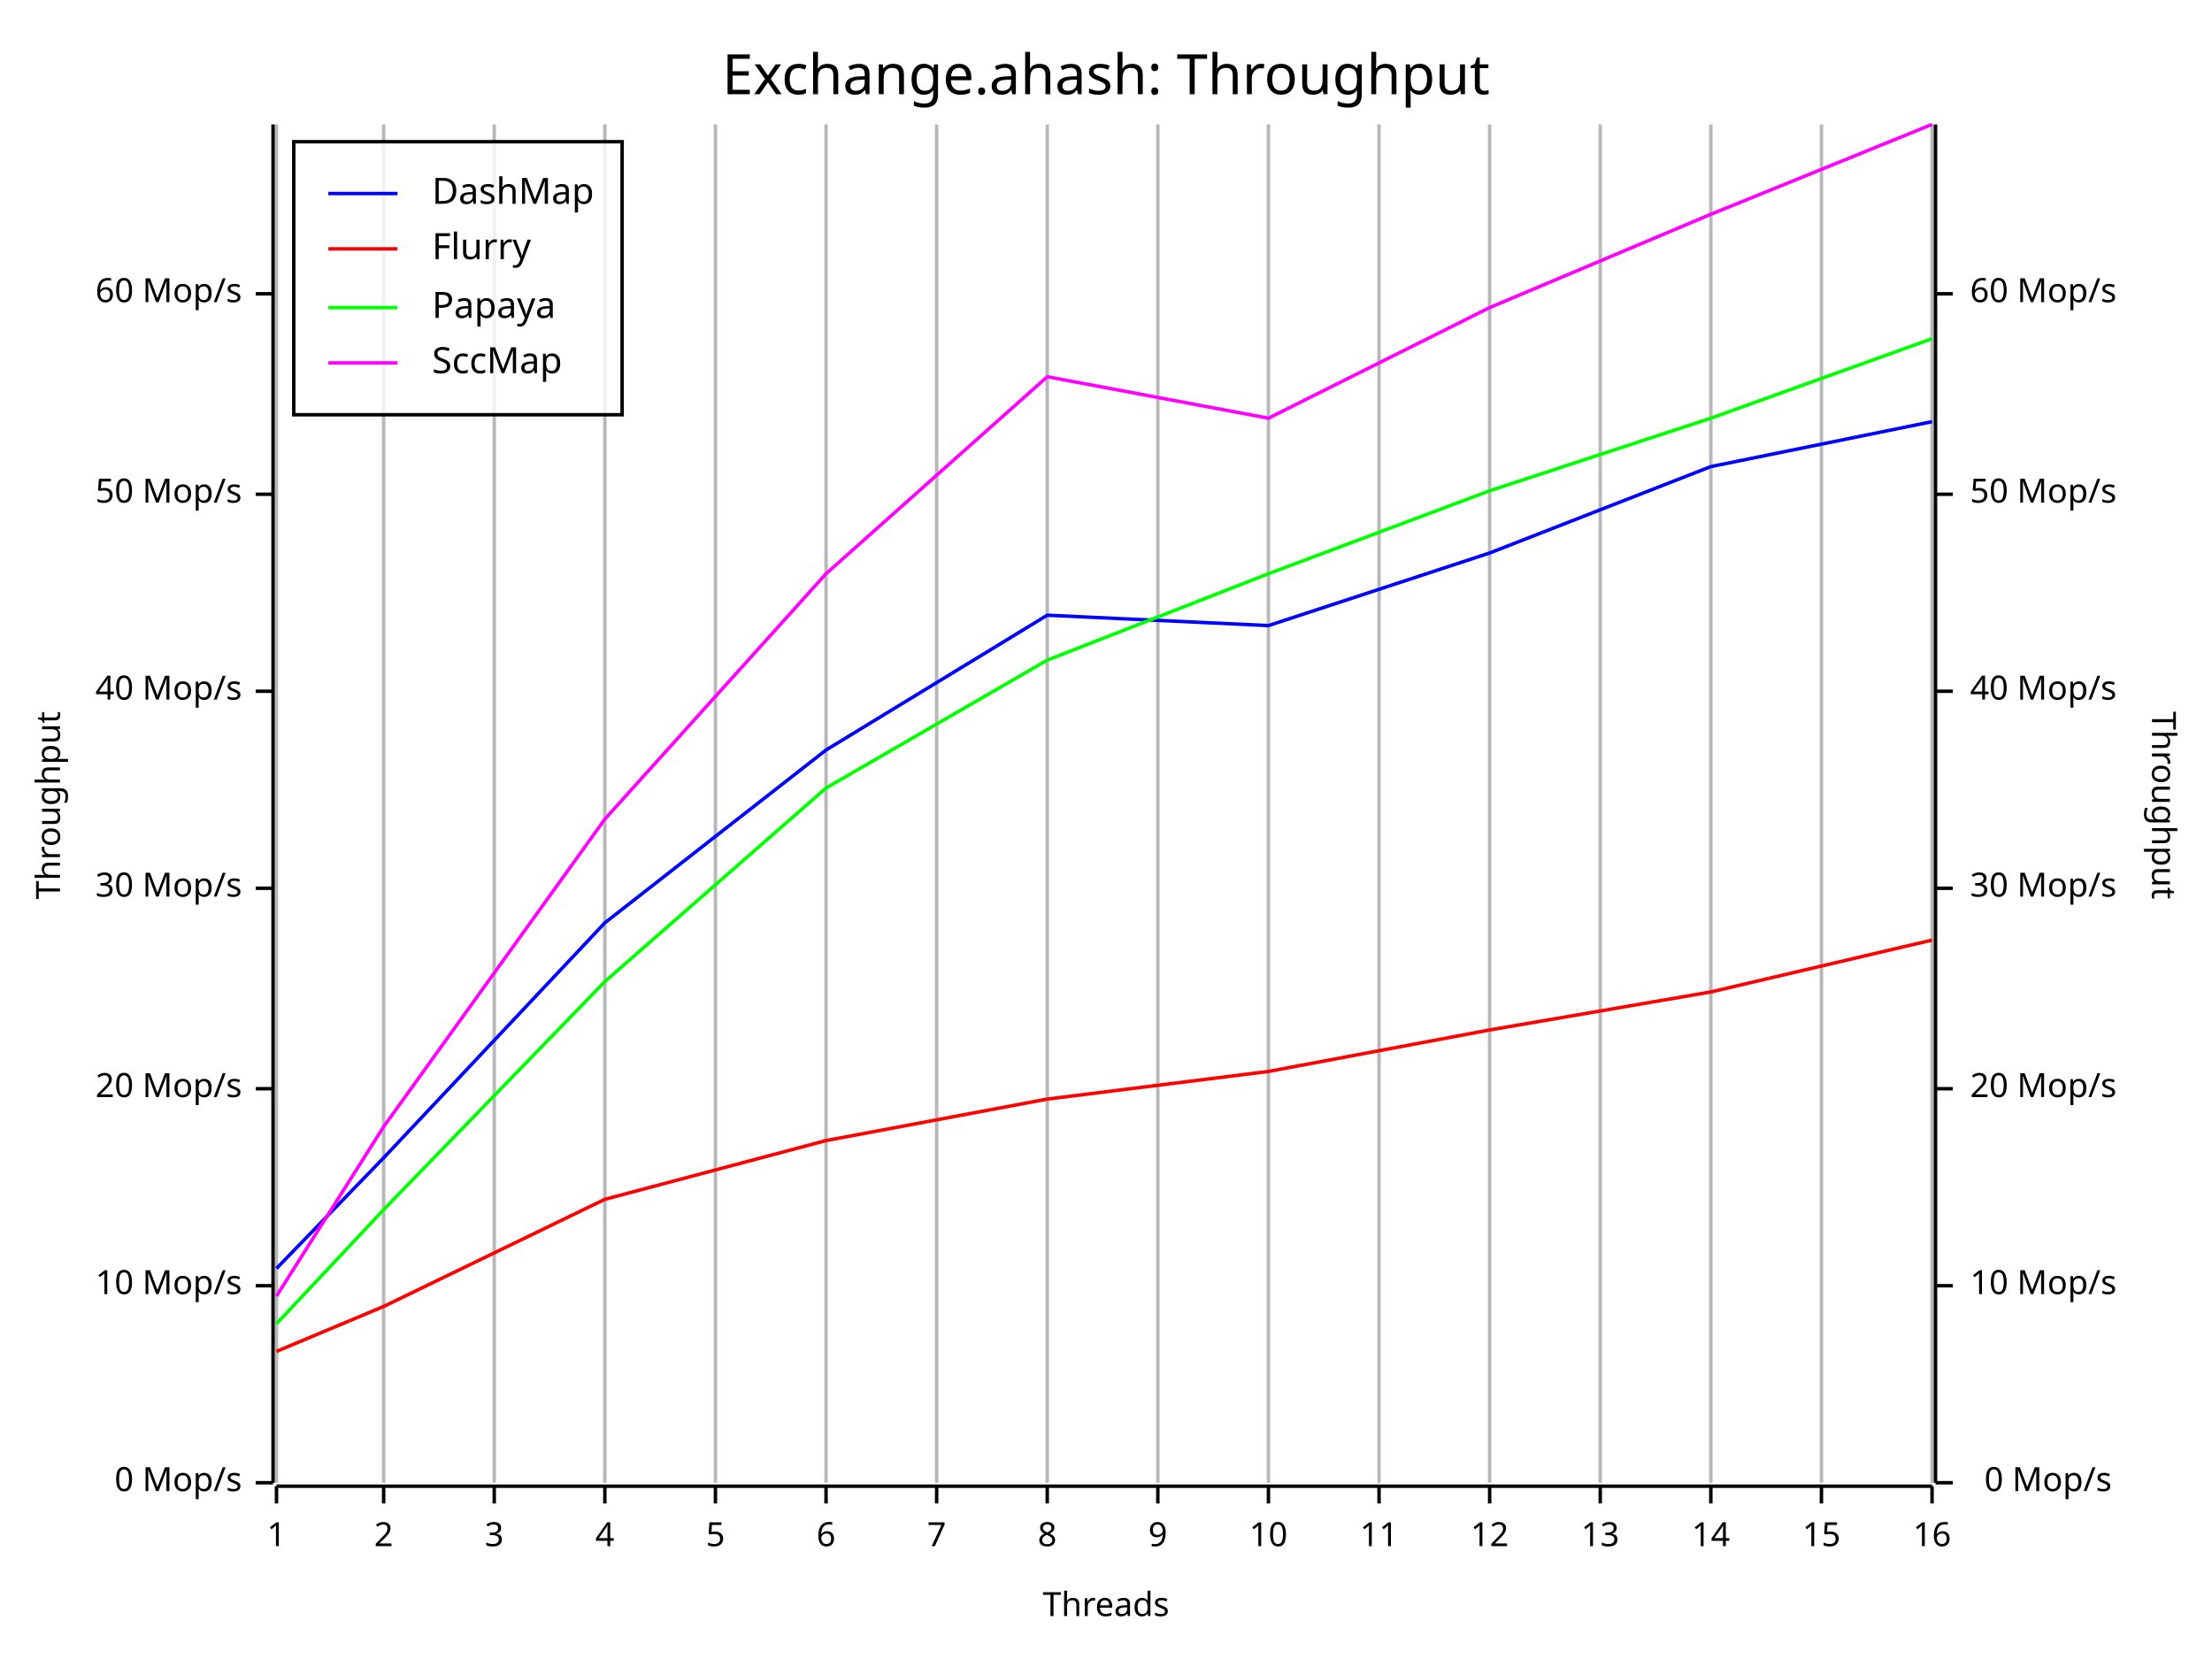
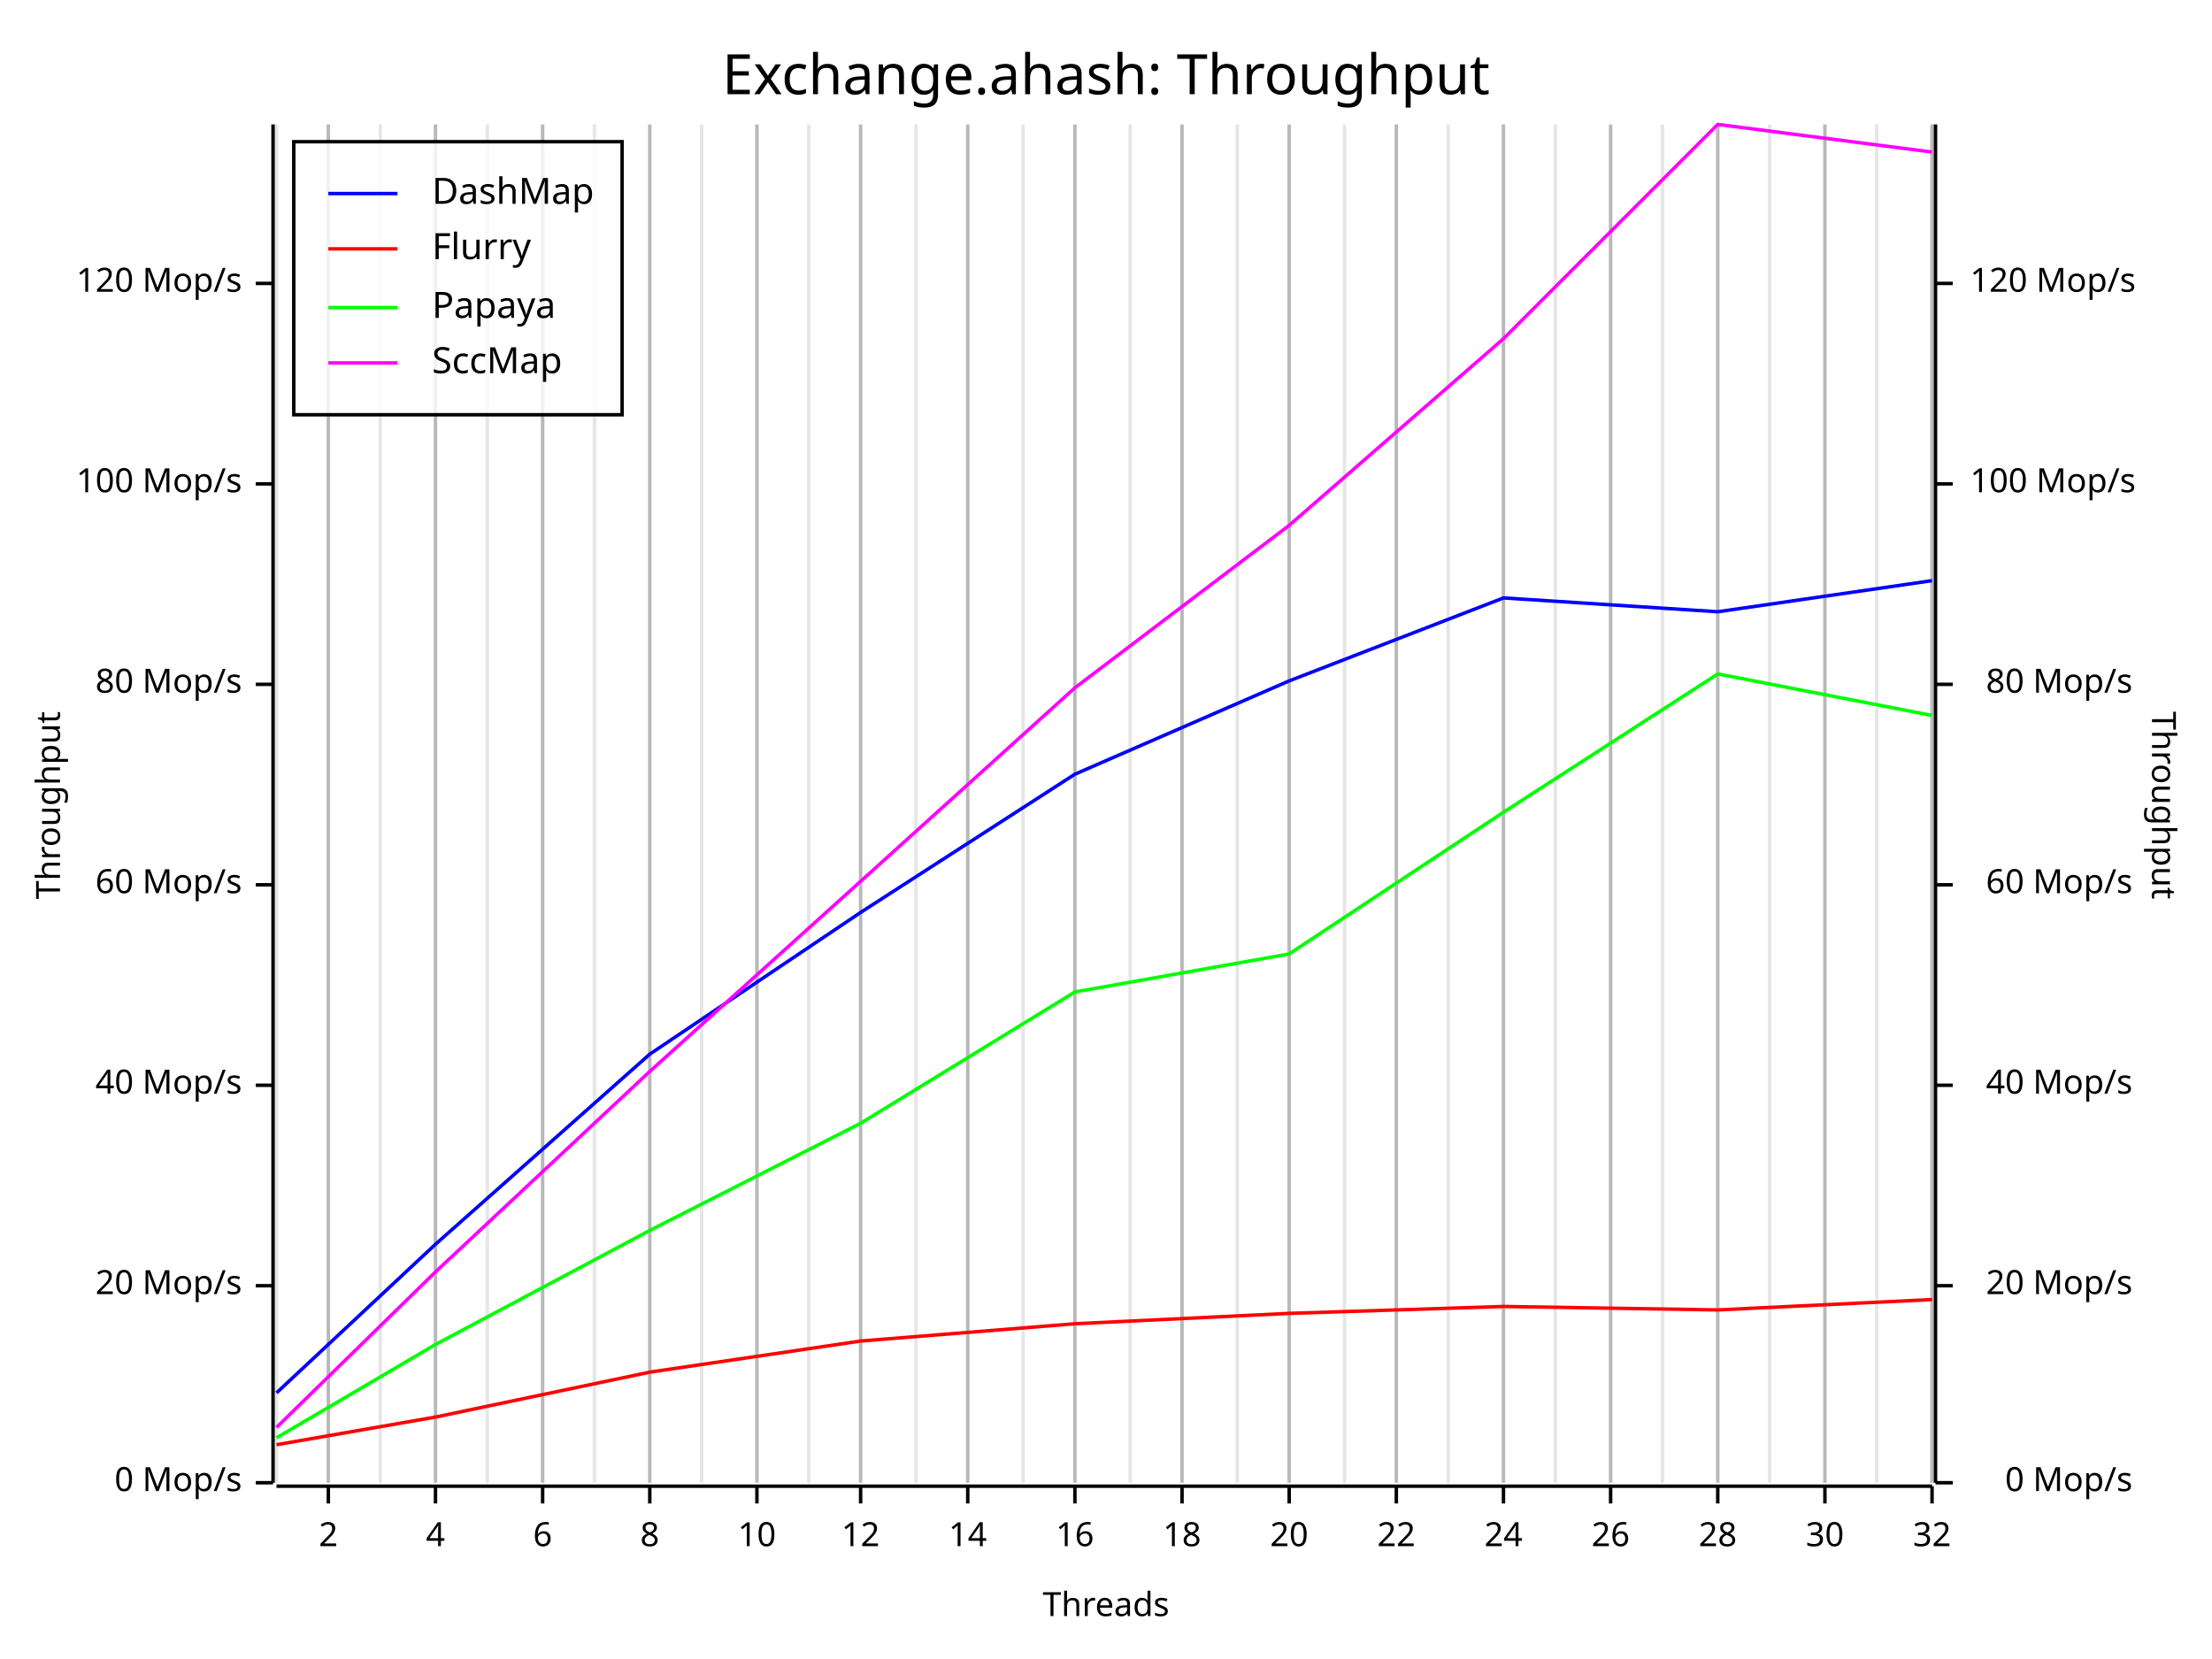
<svg xmlns="http://www.w3.org/2000/svg" width="640" height="480" viewBox="0 0 640 480">
  <rect x="0" y="0" width="640" height="480" opacity="1" fill="#FFFFFF" stroke="none" />
  <text x="320" y="15" dy="0.76em" text-anchor="middle" font-family="Fira Code" font-size="16.129" opacity="1" fill="#000000">
Exchange.ahash: Throughput
</text>
  <line opacity="0.1" stroke="#000000" stroke-width="1" x1="80" y1="429" x2="80" y2="36" />
-   <line opacity="0.1" stroke="#000000" stroke-width="1" x1="111" y1="429" x2="111" y2="36" />
-   <line opacity="0.1" stroke="#000000" stroke-width="1" x1="143" y1="429" x2="143" y2="36" />
-   <line opacity="0.1" stroke="#000000" stroke-width="1" x1="175" y1="429" x2="175" y2="36" />
-   <line opacity="0.1" stroke="#000000" stroke-width="1" x1="207" y1="429" x2="207" y2="36" />
-   <line opacity="0.1" stroke="#000000" stroke-width="1" x1="239" y1="429" x2="239" y2="36" />
-   <line opacity="0.1" stroke="#000000" stroke-width="1" x1="271" y1="429" x2="271" y2="36" />
-   <line opacity="0.1" stroke="#000000" stroke-width="1" x1="303" y1="429" x2="303" y2="36" />
-   <line opacity="0.1" stroke="#000000" stroke-width="1" x1="335" y1="429" x2="335" y2="36" />
-   <line opacity="0.1" stroke="#000000" stroke-width="1" x1="367" y1="429" x2="367" y2="36" />
-   <line opacity="0.1" stroke="#000000" stroke-width="1" x1="399" y1="429" x2="399" y2="36" />
-   <line opacity="0.1" stroke="#000000" stroke-width="1" x1="431" y1="429" x2="431" y2="36" />
-   <line opacity="0.1" stroke="#000000" stroke-width="1" x1="463" y1="429" x2="463" y2="36" />
-   <line opacity="0.1" stroke="#000000" stroke-width="1" x1="495" y1="429" x2="495" y2="36" />
-   <line opacity="0.1" stroke="#000000" stroke-width="1" x1="527" y1="429" x2="527" y2="36" />
+   <line opacity="0.1" stroke="#000000" stroke-width="1" x1="95" y1="429" x2="95" y2="36" />
+   <line opacity="0.1" stroke="#000000" stroke-width="1" x1="110" y1="429" x2="110" y2="36" />
+   <line opacity="0.1" stroke="#000000" stroke-width="1" x1="126" y1="429" x2="126" y2="36" />
+   <line opacity="0.1" stroke="#000000" stroke-width="1" x1="141" y1="429" x2="141" y2="36" />
+   <line opacity="0.1" stroke="#000000" stroke-width="1" x1="157" y1="429" x2="157" y2="36" />
+   <line opacity="0.1" stroke="#000000" stroke-width="1" x1="172" y1="429" x2="172" y2="36" />
+   <line opacity="0.1" stroke="#000000" stroke-width="1" x1="188" y1="429" x2="188" y2="36" />
+   <line opacity="0.1" stroke="#000000" stroke-width="1" x1="203" y1="429" x2="203" y2="36" />
+   <line opacity="0.1" stroke="#000000" stroke-width="1" x1="219" y1="429" x2="219" y2="36" />
+   <line opacity="0.1" stroke="#000000" stroke-width="1" x1="234" y1="429" x2="234" y2="36" />
+   <line opacity="0.1" stroke="#000000" stroke-width="1" x1="249" y1="429" x2="249" y2="36" />
+   <line opacity="0.1" stroke="#000000" stroke-width="1" x1="265" y1="429" x2="265" y2="36" />
+   <line opacity="0.1" stroke="#000000" stroke-width="1" x1="280" y1="429" x2="280" y2="36" />
+   <line opacity="0.1" stroke="#000000" stroke-width="1" x1="296" y1="429" x2="296" y2="36" />
+   <line opacity="0.1" stroke="#000000" stroke-width="1" x1="311" y1="429" x2="311" y2="36" />
+   <line opacity="0.1" stroke="#000000" stroke-width="1" x1="327" y1="429" x2="327" y2="36" />
+   <line opacity="0.1" stroke="#000000" stroke-width="1" x1="342" y1="429" x2="342" y2="36" />
+   <line opacity="0.1" stroke="#000000" stroke-width="1" x1="358" y1="429" x2="358" y2="36" />
+   <line opacity="0.1" stroke="#000000" stroke-width="1" x1="373" y1="429" x2="373" y2="36" />
+   <line opacity="0.1" stroke="#000000" stroke-width="1" x1="389" y1="429" x2="389" y2="36" />
+   <line opacity="0.1" stroke="#000000" stroke-width="1" x1="404" y1="429" x2="404" y2="36" />
+   <line opacity="0.1" stroke="#000000" stroke-width="1" x1="419" y1="429" x2="419" y2="36" />
+   <line opacity="0.1" stroke="#000000" stroke-width="1" x1="435" y1="429" x2="435" y2="36" />
+   <line opacity="0.1" stroke="#000000" stroke-width="1" x1="450" y1="429" x2="450" y2="36" />
+   <line opacity="0.1" stroke="#000000" stroke-width="1" x1="466" y1="429" x2="466" y2="36" />
+   <line opacity="0.1" stroke="#000000" stroke-width="1" x1="481" y1="429" x2="481" y2="36" />
+   <line opacity="0.1" stroke="#000000" stroke-width="1" x1="497" y1="429" x2="497" y2="36" />
+   <line opacity="0.1" stroke="#000000" stroke-width="1" x1="512" y1="429" x2="512" y2="36" />
+   <line opacity="0.1" stroke="#000000" stroke-width="1" x1="528" y1="429" x2="528" y2="36" />
+   <line opacity="0.1" stroke="#000000" stroke-width="1" x1="543" y1="429" x2="543" y2="36" />
  <line opacity="0.1" stroke="#000000" stroke-width="1" x1="559" y1="429" x2="559" y2="36" />
  <text x="10" y="233" dy="0.76em" text-anchor="middle" font-family="sans-serif" font-size="9.677" opacity="1" fill="#000000" transform="rotate(270, 10, 233)">
Throughput
</text>
  <text x="320" y="470" dy="-0.5ex" text-anchor="middle" font-family="sans-serif" font-size="9.677" opacity="1" fill="#000000">
Threads
</text>
  <text x="630" y="233" dy="0.76em" text-anchor="middle" font-family="sans-serif" font-size="9.677" opacity="1" fill="#000000" transform="rotate(90, 630, 233)">
Throughput
</text>
-   <line opacity="0.2" stroke="#000000" stroke-width="1" x1="80" y1="429" x2="80" y2="36" />
-   <line opacity="0.2" stroke="#000000" stroke-width="1" x1="111" y1="429" x2="111" y2="36" />
-   <line opacity="0.2" stroke="#000000" stroke-width="1" x1="143" y1="429" x2="143" y2="36" />
-   <line opacity="0.2" stroke="#000000" stroke-width="1" x1="175" y1="429" x2="175" y2="36" />
-   <line opacity="0.2" stroke="#000000" stroke-width="1" x1="207" y1="429" x2="207" y2="36" />
-   <line opacity="0.2" stroke="#000000" stroke-width="1" x1="239" y1="429" x2="239" y2="36" />
-   <line opacity="0.2" stroke="#000000" stroke-width="1" x1="271" y1="429" x2="271" y2="36" />
-   <line opacity="0.2" stroke="#000000" stroke-width="1" x1="303" y1="429" x2="303" y2="36" />
-   <line opacity="0.2" stroke="#000000" stroke-width="1" x1="335" y1="429" x2="335" y2="36" />
-   <line opacity="0.2" stroke="#000000" stroke-width="1" x1="367" y1="429" x2="367" y2="36" />
-   <line opacity="0.2" stroke="#000000" stroke-width="1" x1="399" y1="429" x2="399" y2="36" />
-   <line opacity="0.2" stroke="#000000" stroke-width="1" x1="431" y1="429" x2="431" y2="36" />
-   <line opacity="0.2" stroke="#000000" stroke-width="1" x1="463" y1="429" x2="463" y2="36" />
-   <line opacity="0.2" stroke="#000000" stroke-width="1" x1="495" y1="429" x2="495" y2="36" />
-   <line opacity="0.2" stroke="#000000" stroke-width="1" x1="527" y1="429" x2="527" y2="36" />
+   <line opacity="0.2" stroke="#000000" stroke-width="1" x1="95" y1="429" x2="95" y2="36" />
+   <line opacity="0.2" stroke="#000000" stroke-width="1" x1="126" y1="429" x2="126" y2="36" />
+   <line opacity="0.2" stroke="#000000" stroke-width="1" x1="157" y1="429" x2="157" y2="36" />
+   <line opacity="0.2" stroke="#000000" stroke-width="1" x1="188" y1="429" x2="188" y2="36" />
+   <line opacity="0.2" stroke="#000000" stroke-width="1" x1="219" y1="429" x2="219" y2="36" />
+   <line opacity="0.2" stroke="#000000" stroke-width="1" x1="249" y1="429" x2="249" y2="36" />
+   <line opacity="0.2" stroke="#000000" stroke-width="1" x1="280" y1="429" x2="280" y2="36" />
+   <line opacity="0.2" stroke="#000000" stroke-width="1" x1="311" y1="429" x2="311" y2="36" />
+   <line opacity="0.2" stroke="#000000" stroke-width="1" x1="342" y1="429" x2="342" y2="36" />
+   <line opacity="0.2" stroke="#000000" stroke-width="1" x1="373" y1="429" x2="373" y2="36" />
+   <line opacity="0.2" stroke="#000000" stroke-width="1" x1="404" y1="429" x2="404" y2="36" />
+   <line opacity="0.2" stroke="#000000" stroke-width="1" x1="435" y1="429" x2="435" y2="36" />
+   <line opacity="0.2" stroke="#000000" stroke-width="1" x1="466" y1="429" x2="466" y2="36" />
+   <line opacity="0.2" stroke="#000000" stroke-width="1" x1="497" y1="429" x2="497" y2="36" />
+   <line opacity="0.2" stroke="#000000" stroke-width="1" x1="528" y1="429" x2="528" y2="36" />
  <line opacity="0.2" stroke="#000000" stroke-width="1" x1="559" y1="429" x2="559" y2="36" />
  <polyline fill="none" opacity="1" stroke="#000000" stroke-width="1" points="79,36 79,429 " />
  <text x="70" y="429" dy="0.5ex" text-anchor="end" font-family="sans-serif" font-size="9.677" opacity="1" fill="#000000">
0 Mop/s
</text>
  <polyline fill="none" opacity="1" stroke="#000000" stroke-width="1" points="74,429 79,429 " />
  <text x="70" y="372" dy="0.5ex" text-anchor="end" font-family="sans-serif" font-size="9.677" opacity="1" fill="#000000">
- 10 Mop/s
+ 20 Mop/s
</text>
  <polyline fill="none" opacity="1" stroke="#000000" stroke-width="1" points="74,372 79,372 " />
-   <text x="70" y="315" dy="0.5ex" text-anchor="end" font-family="sans-serif" font-size="9.677" opacity="1" fill="#000000">
- 20 Mop/s
- </text>
-   <polyline fill="none" opacity="1" stroke="#000000" stroke-width="1" points="74,315 79,315 " />
-   <text x="70" y="257" dy="0.5ex" text-anchor="end" font-family="sans-serif" font-size="9.677" opacity="1" fill="#000000">
- 30 Mop/s
- </text>
-   <polyline fill="none" opacity="1" stroke="#000000" stroke-width="1" points="74,257 79,257 " />
-   <text x="70" y="200" dy="0.5ex" text-anchor="end" font-family="sans-serif" font-size="9.677" opacity="1" fill="#000000">
+   <text x="70" y="314" dy="0.5ex" text-anchor="end" font-family="sans-serif" font-size="9.677" opacity="1" fill="#000000">
40 Mop/s
</text>
-   <polyline fill="none" opacity="1" stroke="#000000" stroke-width="1" points="74,200 79,200 " />
-   <text x="70" y="143" dy="0.5ex" text-anchor="end" font-family="sans-serif" font-size="9.677" opacity="1" fill="#000000">
- 50 Mop/s
- </text>
-   <polyline fill="none" opacity="1" stroke="#000000" stroke-width="1" points="74,143 79,143 " />
-   <text x="70" y="85" dy="0.5ex" text-anchor="end" font-family="sans-serif" font-size="9.677" opacity="1" fill="#000000">
+   <polyline fill="none" opacity="1" stroke="#000000" stroke-width="1" points="74,314 79,314 " />
+   <text x="70" y="256" dy="0.5ex" text-anchor="end" font-family="sans-serif" font-size="9.677" opacity="1" fill="#000000">
60 Mop/s
</text>
-   <polyline fill="none" opacity="1" stroke="#000000" stroke-width="1" points="74,85 79,85 " />
+   <polyline fill="none" opacity="1" stroke="#000000" stroke-width="1" points="74,256 79,256 " />
+   <text x="70" y="198" dy="0.5ex" text-anchor="end" font-family="sans-serif" font-size="9.677" opacity="1" fill="#000000">
+ 80 Mop/s
+ </text>
+   <polyline fill="none" opacity="1" stroke="#000000" stroke-width="1" points="74,198 79,198 " />
+   <text x="70" y="140" dy="0.5ex" text-anchor="end" font-family="sans-serif" font-size="9.677" opacity="1" fill="#000000">
+ 100 Mop/s
+ </text>
+   <polyline fill="none" opacity="1" stroke="#000000" stroke-width="1" points="74,140 79,140 " />
+   <text x="70" y="82" dy="0.5ex" text-anchor="end" font-family="sans-serif" font-size="9.677" opacity="1" fill="#000000">
+ 120 Mop/s
+ </text>
+   <polyline fill="none" opacity="1" stroke="#000000" stroke-width="1" points="74,82 79,82 " />
  <polyline fill="none" opacity="1" stroke="#000000" stroke-width="1" points="80,430 559,430 " />
-   <text x="80" y="440" dy="0.76em" text-anchor="middle" font-family="sans-serif" font-size="9.677" opacity="1" fill="#000000">
- 1
- </text>
-   <polyline fill="none" opacity="1" stroke="#000000" stroke-width="1" points="80,430 80,435 " />
-   <text x="111" y="440" dy="0.76em" text-anchor="middle" font-family="sans-serif" font-size="9.677" opacity="1" fill="#000000">
+   <text x="95" y="440" dy="0.76em" text-anchor="middle" font-family="sans-serif" font-size="9.677" opacity="1" fill="#000000">
2
</text>
-   <polyline fill="none" opacity="1" stroke="#000000" stroke-width="1" points="111,430 111,435 " />
-   <text x="143" y="440" dy="0.76em" text-anchor="middle" font-family="sans-serif" font-size="9.677" opacity="1" fill="#000000">
- 3
- </text>
-   <polyline fill="none" opacity="1" stroke="#000000" stroke-width="1" points="143,430 143,435 " />
-   <text x="175" y="440" dy="0.76em" text-anchor="middle" font-family="sans-serif" font-size="9.677" opacity="1" fill="#000000">
+   <polyline fill="none" opacity="1" stroke="#000000" stroke-width="1" points="95,430 95,435 " />
+   <text x="126" y="440" dy="0.76em" text-anchor="middle" font-family="sans-serif" font-size="9.677" opacity="1" fill="#000000">
4
</text>
-   <polyline fill="none" opacity="1" stroke="#000000" stroke-width="1" points="175,430 175,435 " />
-   <text x="207" y="440" dy="0.76em" text-anchor="middle" font-family="sans-serif" font-size="9.677" opacity="1" fill="#000000">
- 5
- </text>
-   <polyline fill="none" opacity="1" stroke="#000000" stroke-width="1" points="207,430 207,435 " />
-   <text x="239" y="440" dy="0.76em" text-anchor="middle" font-family="sans-serif" font-size="9.677" opacity="1" fill="#000000">
+   <polyline fill="none" opacity="1" stroke="#000000" stroke-width="1" points="126,430 126,435 " />
+   <text x="157" y="440" dy="0.76em" text-anchor="middle" font-family="sans-serif" font-size="9.677" opacity="1" fill="#000000">
6
</text>
-   <polyline fill="none" opacity="1" stroke="#000000" stroke-width="1" points="239,430 239,435 " />
-   <text x="271" y="440" dy="0.76em" text-anchor="middle" font-family="sans-serif" font-size="9.677" opacity="1" fill="#000000">
- 7
- </text>
-   <polyline fill="none" opacity="1" stroke="#000000" stroke-width="1" points="271,430 271,435 " />
-   <text x="303" y="440" dy="0.76em" text-anchor="middle" font-family="sans-serif" font-size="9.677" opacity="1" fill="#000000">
+   <polyline fill="none" opacity="1" stroke="#000000" stroke-width="1" points="157,430 157,435 " />
+   <text x="188" y="440" dy="0.76em" text-anchor="middle" font-family="sans-serif" font-size="9.677" opacity="1" fill="#000000">
8
</text>
-   <polyline fill="none" opacity="1" stroke="#000000" stroke-width="1" points="303,430 303,435 " />
-   <text x="335" y="440" dy="0.76em" text-anchor="middle" font-family="sans-serif" font-size="9.677" opacity="1" fill="#000000">
- 9
- </text>
-   <polyline fill="none" opacity="1" stroke="#000000" stroke-width="1" points="335,430 335,435 " />
-   <text x="367" y="440" dy="0.76em" text-anchor="middle" font-family="sans-serif" font-size="9.677" opacity="1" fill="#000000">
+   <polyline fill="none" opacity="1" stroke="#000000" stroke-width="1" points="188,430 188,435 " />
+   <text x="219" y="440" dy="0.76em" text-anchor="middle" font-family="sans-serif" font-size="9.677" opacity="1" fill="#000000">
10
</text>
-   <polyline fill="none" opacity="1" stroke="#000000" stroke-width="1" points="367,430 367,435 " />
-   <text x="399" y="440" dy="0.76em" text-anchor="middle" font-family="sans-serif" font-size="9.677" opacity="1" fill="#000000">
- 11
- </text>
-   <polyline fill="none" opacity="1" stroke="#000000" stroke-width="1" points="399,430 399,435 " />
-   <text x="431" y="440" dy="0.76em" text-anchor="middle" font-family="sans-serif" font-size="9.677" opacity="1" fill="#000000">
+   <polyline fill="none" opacity="1" stroke="#000000" stroke-width="1" points="219,430 219,435 " />
+   <text x="249" y="440" dy="0.76em" text-anchor="middle" font-family="sans-serif" font-size="9.677" opacity="1" fill="#000000">
12
</text>
-   <polyline fill="none" opacity="1" stroke="#000000" stroke-width="1" points="431,430 431,435 " />
-   <text x="463" y="440" dy="0.76em" text-anchor="middle" font-family="sans-serif" font-size="9.677" opacity="1" fill="#000000">
- 13
- </text>
-   <polyline fill="none" opacity="1" stroke="#000000" stroke-width="1" points="463,430 463,435 " />
-   <text x="495" y="440" dy="0.76em" text-anchor="middle" font-family="sans-serif" font-size="9.677" opacity="1" fill="#000000">
+   <polyline fill="none" opacity="1" stroke="#000000" stroke-width="1" points="249,430 249,435 " />
+   <text x="280" y="440" dy="0.76em" text-anchor="middle" font-family="sans-serif" font-size="9.677" opacity="1" fill="#000000">
14
</text>
-   <polyline fill="none" opacity="1" stroke="#000000" stroke-width="1" points="495,430 495,435 " />
-   <text x="527" y="440" dy="0.76em" text-anchor="middle" font-family="sans-serif" font-size="9.677" opacity="1" fill="#000000">
- 15
- </text>
-   <polyline fill="none" opacity="1" stroke="#000000" stroke-width="1" points="527,430 527,435 " />
+   <polyline fill="none" opacity="1" stroke="#000000" stroke-width="1" points="280,430 280,435 " />
+   <text x="311" y="440" dy="0.76em" text-anchor="middle" font-family="sans-serif" font-size="9.677" opacity="1" fill="#000000">
+ 16
+ </text>
+   <polyline fill="none" opacity="1" stroke="#000000" stroke-width="1" points="311,430 311,435 " />
+   <text x="342" y="440" dy="0.76em" text-anchor="middle" font-family="sans-serif" font-size="9.677" opacity="1" fill="#000000">
+ 18
+ </text>
+   <polyline fill="none" opacity="1" stroke="#000000" stroke-width="1" points="342,430 342,435 " />
+   <text x="373" y="440" dy="0.76em" text-anchor="middle" font-family="sans-serif" font-size="9.677" opacity="1" fill="#000000">
+ 20
+ </text>
+   <polyline fill="none" opacity="1" stroke="#000000" stroke-width="1" points="373,430 373,435 " />
+   <text x="404" y="440" dy="0.76em" text-anchor="middle" font-family="sans-serif" font-size="9.677" opacity="1" fill="#000000">
+ 22
+ </text>
+   <polyline fill="none" opacity="1" stroke="#000000" stroke-width="1" points="404,430 404,435 " />
+   <text x="435" y="440" dy="0.76em" text-anchor="middle" font-family="sans-serif" font-size="9.677" opacity="1" fill="#000000">
+ 24
+ </text>
+   <polyline fill="none" opacity="1" stroke="#000000" stroke-width="1" points="435,430 435,435 " />
+   <text x="466" y="440" dy="0.76em" text-anchor="middle" font-family="sans-serif" font-size="9.677" opacity="1" fill="#000000">
+ 26
+ </text>
+   <polyline fill="none" opacity="1" stroke="#000000" stroke-width="1" points="466,430 466,435 " />
+   <text x="497" y="440" dy="0.76em" text-anchor="middle" font-family="sans-serif" font-size="9.677" opacity="1" fill="#000000">
+ 28
+ </text>
+   <polyline fill="none" opacity="1" stroke="#000000" stroke-width="1" points="497,430 497,435 " />
+   <text x="528" y="440" dy="0.76em" text-anchor="middle" font-family="sans-serif" font-size="9.677" opacity="1" fill="#000000">
+ 30
+ </text>
+   <polyline fill="none" opacity="1" stroke="#000000" stroke-width="1" points="528,430 528,435 " />
  <text x="559" y="440" dy="0.76em" text-anchor="middle" font-family="sans-serif" font-size="9.677" opacity="1" fill="#000000">
- 16
+ 32
</text>
  <polyline fill="none" opacity="1" stroke="#000000" stroke-width="1" points="559,430 559,435 " />
  <polyline fill="none" opacity="1" stroke="#000000" stroke-width="1" points="560,36 560,429 " />
-   <text x="611" y="429" dy="0.5ex" text-anchor="end" font-family="sans-serif" font-size="9.677" opacity="1" fill="#000000">
+   <text x="617" y="429" dy="0.5ex" text-anchor="end" font-family="sans-serif" font-size="9.677" opacity="1" fill="#000000">
0 Mop/s
</text>
  <polyline fill="none" opacity="1" stroke="#000000" stroke-width="1" points="560,429 565,429 " />
-   <text x="570" y="372" dy="0.5ex" text-anchor="start" font-family="sans-serif" font-size="9.677" opacity="1" fill="#000000">
- 10 Mop/s
+   <text x="617" y="372" dy="0.5ex" text-anchor="end" font-family="sans-serif" font-size="9.677" opacity="1" fill="#000000">
+ 20 Mop/s
</text>
  <polyline fill="none" opacity="1" stroke="#000000" stroke-width="1" points="560,372 565,372 " />
-   <text x="570" y="315" dy="0.5ex" text-anchor="start" font-family="sans-serif" font-size="9.677" opacity="1" fill="#000000">
- 20 Mop/s
- </text>
-   <polyline fill="none" opacity="1" stroke="#000000" stroke-width="1" points="560,315 565,315 " />
-   <text x="570" y="257" dy="0.5ex" text-anchor="start" font-family="sans-serif" font-size="9.677" opacity="1" fill="#000000">
- 30 Mop/s
- </text>
-   <polyline fill="none" opacity="1" stroke="#000000" stroke-width="1" points="560,257 565,257 " />
-   <text x="570" y="200" dy="0.5ex" text-anchor="start" font-family="sans-serif" font-size="9.677" opacity="1" fill="#000000">
+   <text x="617" y="314" dy="0.5ex" text-anchor="end" font-family="sans-serif" font-size="9.677" opacity="1" fill="#000000">
40 Mop/s
</text>
-   <polyline fill="none" opacity="1" stroke="#000000" stroke-width="1" points="560,200 565,200 " />
-   <text x="570" y="143" dy="0.5ex" text-anchor="start" font-family="sans-serif" font-size="9.677" opacity="1" fill="#000000">
- 50 Mop/s
- </text>
-   <polyline fill="none" opacity="1" stroke="#000000" stroke-width="1" points="560,143 565,143 " />
-   <text x="570" y="85" dy="0.5ex" text-anchor="start" font-family="sans-serif" font-size="9.677" opacity="1" fill="#000000">
+   <polyline fill="none" opacity="1" stroke="#000000" stroke-width="1" points="560,314 565,314 " />
+   <text x="617" y="256" dy="0.5ex" text-anchor="end" font-family="sans-serif" font-size="9.677" opacity="1" fill="#000000">
60 Mop/s
</text>
-   <polyline fill="none" opacity="1" stroke="#000000" stroke-width="1" points="560,85 565,85 " />
-   <polyline fill="none" opacity="1" stroke="#0000FF" stroke-width="1" points="80,367 111,335 175,267 239,217 303,178 367,181 431,160 495,135 559,122 " />
-   <polyline fill="none" opacity="1" stroke="#FF0000" stroke-width="1" points="80,391 111,378 175,347 239,330 303,318 367,310 431,298 495,287 559,272 " />
-   <polyline fill="none" opacity="1" stroke="#00FF00" stroke-width="1" points="80,383 111,350 175,284 239,228 303,191 367,166 431,142 495,121 559,98 " />
-   <polyline fill="none" opacity="1" stroke="#FF00FF" stroke-width="1" points="80,375 111,326 175,237 239,166 303,109 367,121 431,89 495,62 559,36 " />
+   <polyline fill="none" opacity="1" stroke="#000000" stroke-width="1" points="560,256 565,256 " />
+   <text x="617" y="198" dy="0.5ex" text-anchor="end" font-family="sans-serif" font-size="9.677" opacity="1" fill="#000000">
+ 80 Mop/s
+ </text>
+   <polyline fill="none" opacity="1" stroke="#000000" stroke-width="1" points="560,198 565,198 " />
+   <text x="570" y="140" dy="0.5ex" text-anchor="start" font-family="sans-serif" font-size="9.677" opacity="1" fill="#000000">
+ 100 Mop/s
+ </text>
+   <polyline fill="none" opacity="1" stroke="#000000" stroke-width="1" points="560,140 565,140 " />
+   <text x="570" y="82" dy="0.5ex" text-anchor="start" font-family="sans-serif" font-size="9.677" opacity="1" fill="#000000">
+ 120 Mop/s
+ </text>
+   <polyline fill="none" opacity="1" stroke="#000000" stroke-width="1" points="560,82 565,82 " />
+   <polyline fill="none" opacity="1" stroke="#0000FF" stroke-width="1" points="80,403 126,360 188,305 249,264 311,224 373,197 435,173 497,177 559,168 " />
+   <polyline fill="none" opacity="1" stroke="#FF0000" stroke-width="1" points="80,418 126,410 188,397 249,388 311,383 373,380 435,378 497,379 559,376 " />
+   <polyline fill="none" opacity="1" stroke="#00FF00" stroke-width="1" points="80,416 126,389 188,356 249,325 311,287 373,276 435,235 497,195 559,207 " />
+   <polyline fill="none" opacity="1" stroke="#FF00FF" stroke-width="1" points="80,413 126,368 188,310 249,255 311,199 373,152 435,98 497,36 559,44 " />
  <rect x="85" y="41" width="95" height="79" opacity="0.8" fill="#FFFFFF" stroke="none" />
  <rect x="85" y="41" width="95" height="79" opacity="1" fill="none" stroke="#000000" />
  <text x="125" y="51" dy="0.76em" text-anchor="start" font-family="Fira Code" font-size="10.484" opacity="1" fill="#000000">
DashMap
</text>
  <text x="125" y="67" dy="0.76em" text-anchor="start" font-family="Fira Code" font-size="10.484" opacity="1" fill="#000000">
Flurry
</text>
  <text x="125" y="84" dy="0.76em" text-anchor="start" font-family="Fira Code" font-size="10.484" opacity="1" fill="#000000">
Papaya
</text>
  <text x="125" y="100" dy="0.76em" text-anchor="start" font-family="Fira Code" font-size="10.484" opacity="1" fill="#000000">
SccMap
</text>
  <polyline fill="none" opacity="1" stroke="#0000FF" stroke-width="1" points="95,56 115,56 " />
  <polyline fill="none" opacity="1" stroke="#FF0000" stroke-width="1" points="95,72 115,72 " />
  <polyline fill="none" opacity="1" stroke="#00FF00" stroke-width="1" points="95,89 115,89 " />
  <polyline fill="none" opacity="1" stroke="#FF00FF" stroke-width="1" points="95,105 115,105 " />
</svg>
